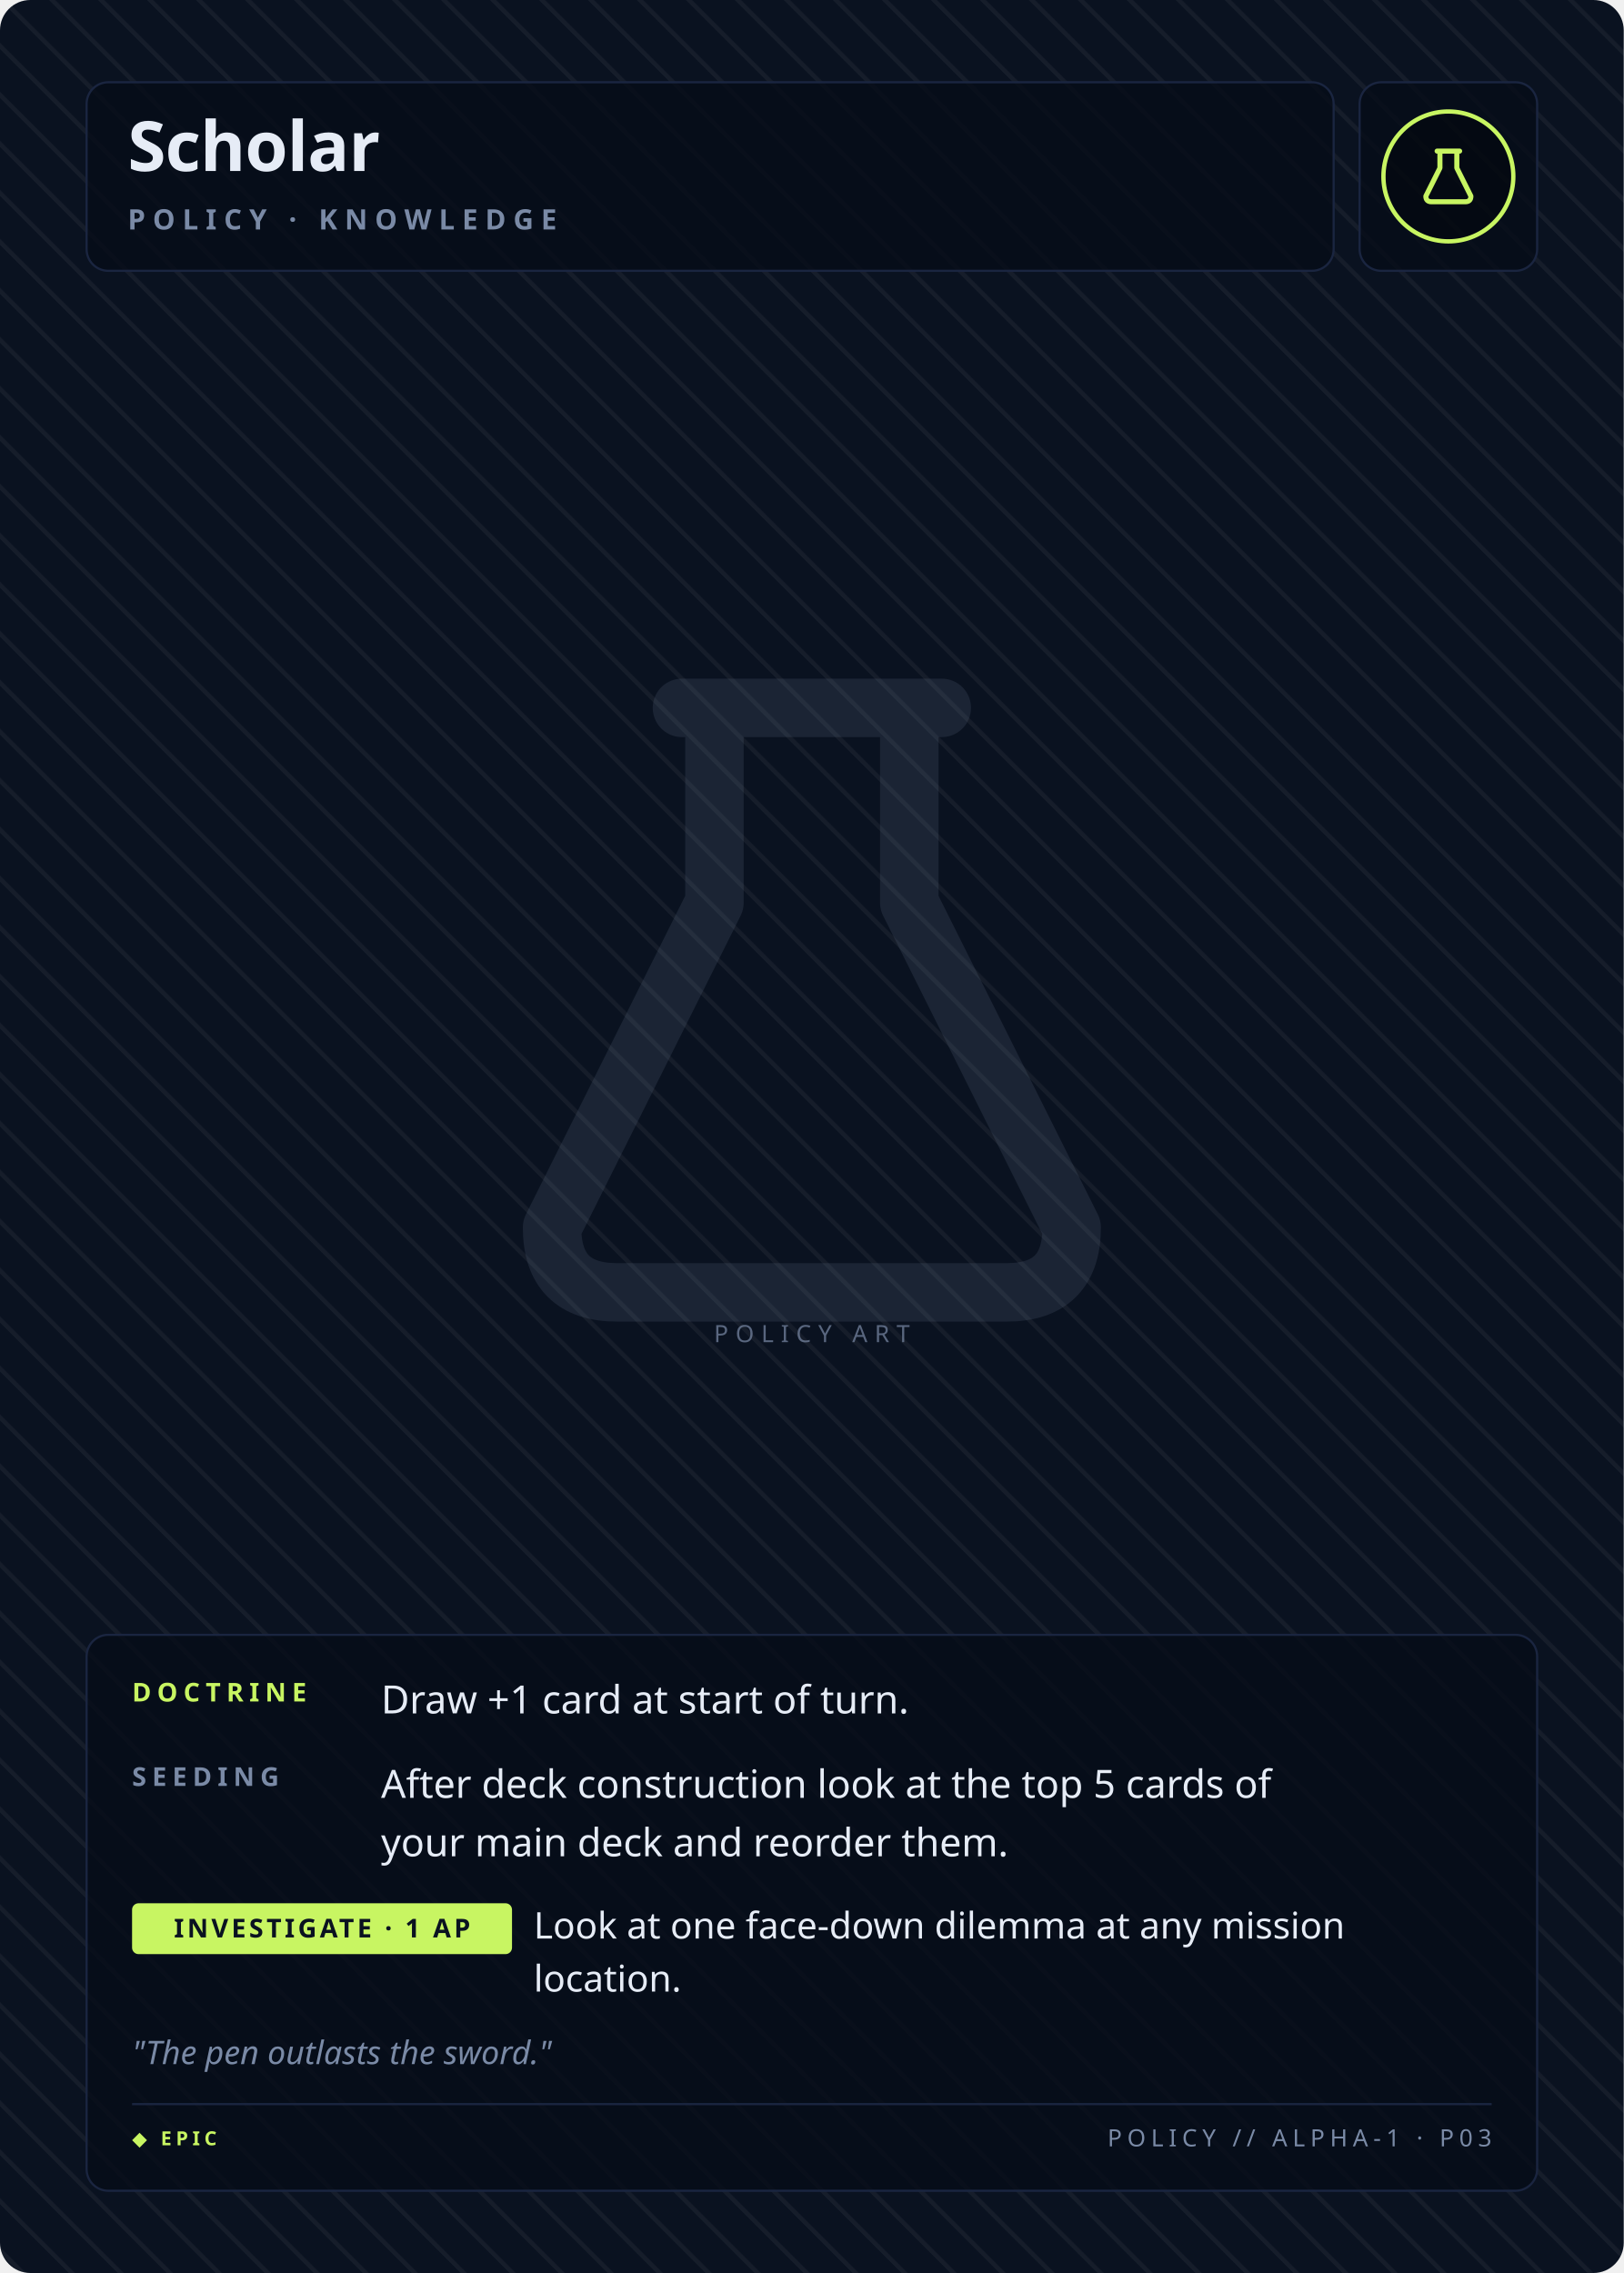
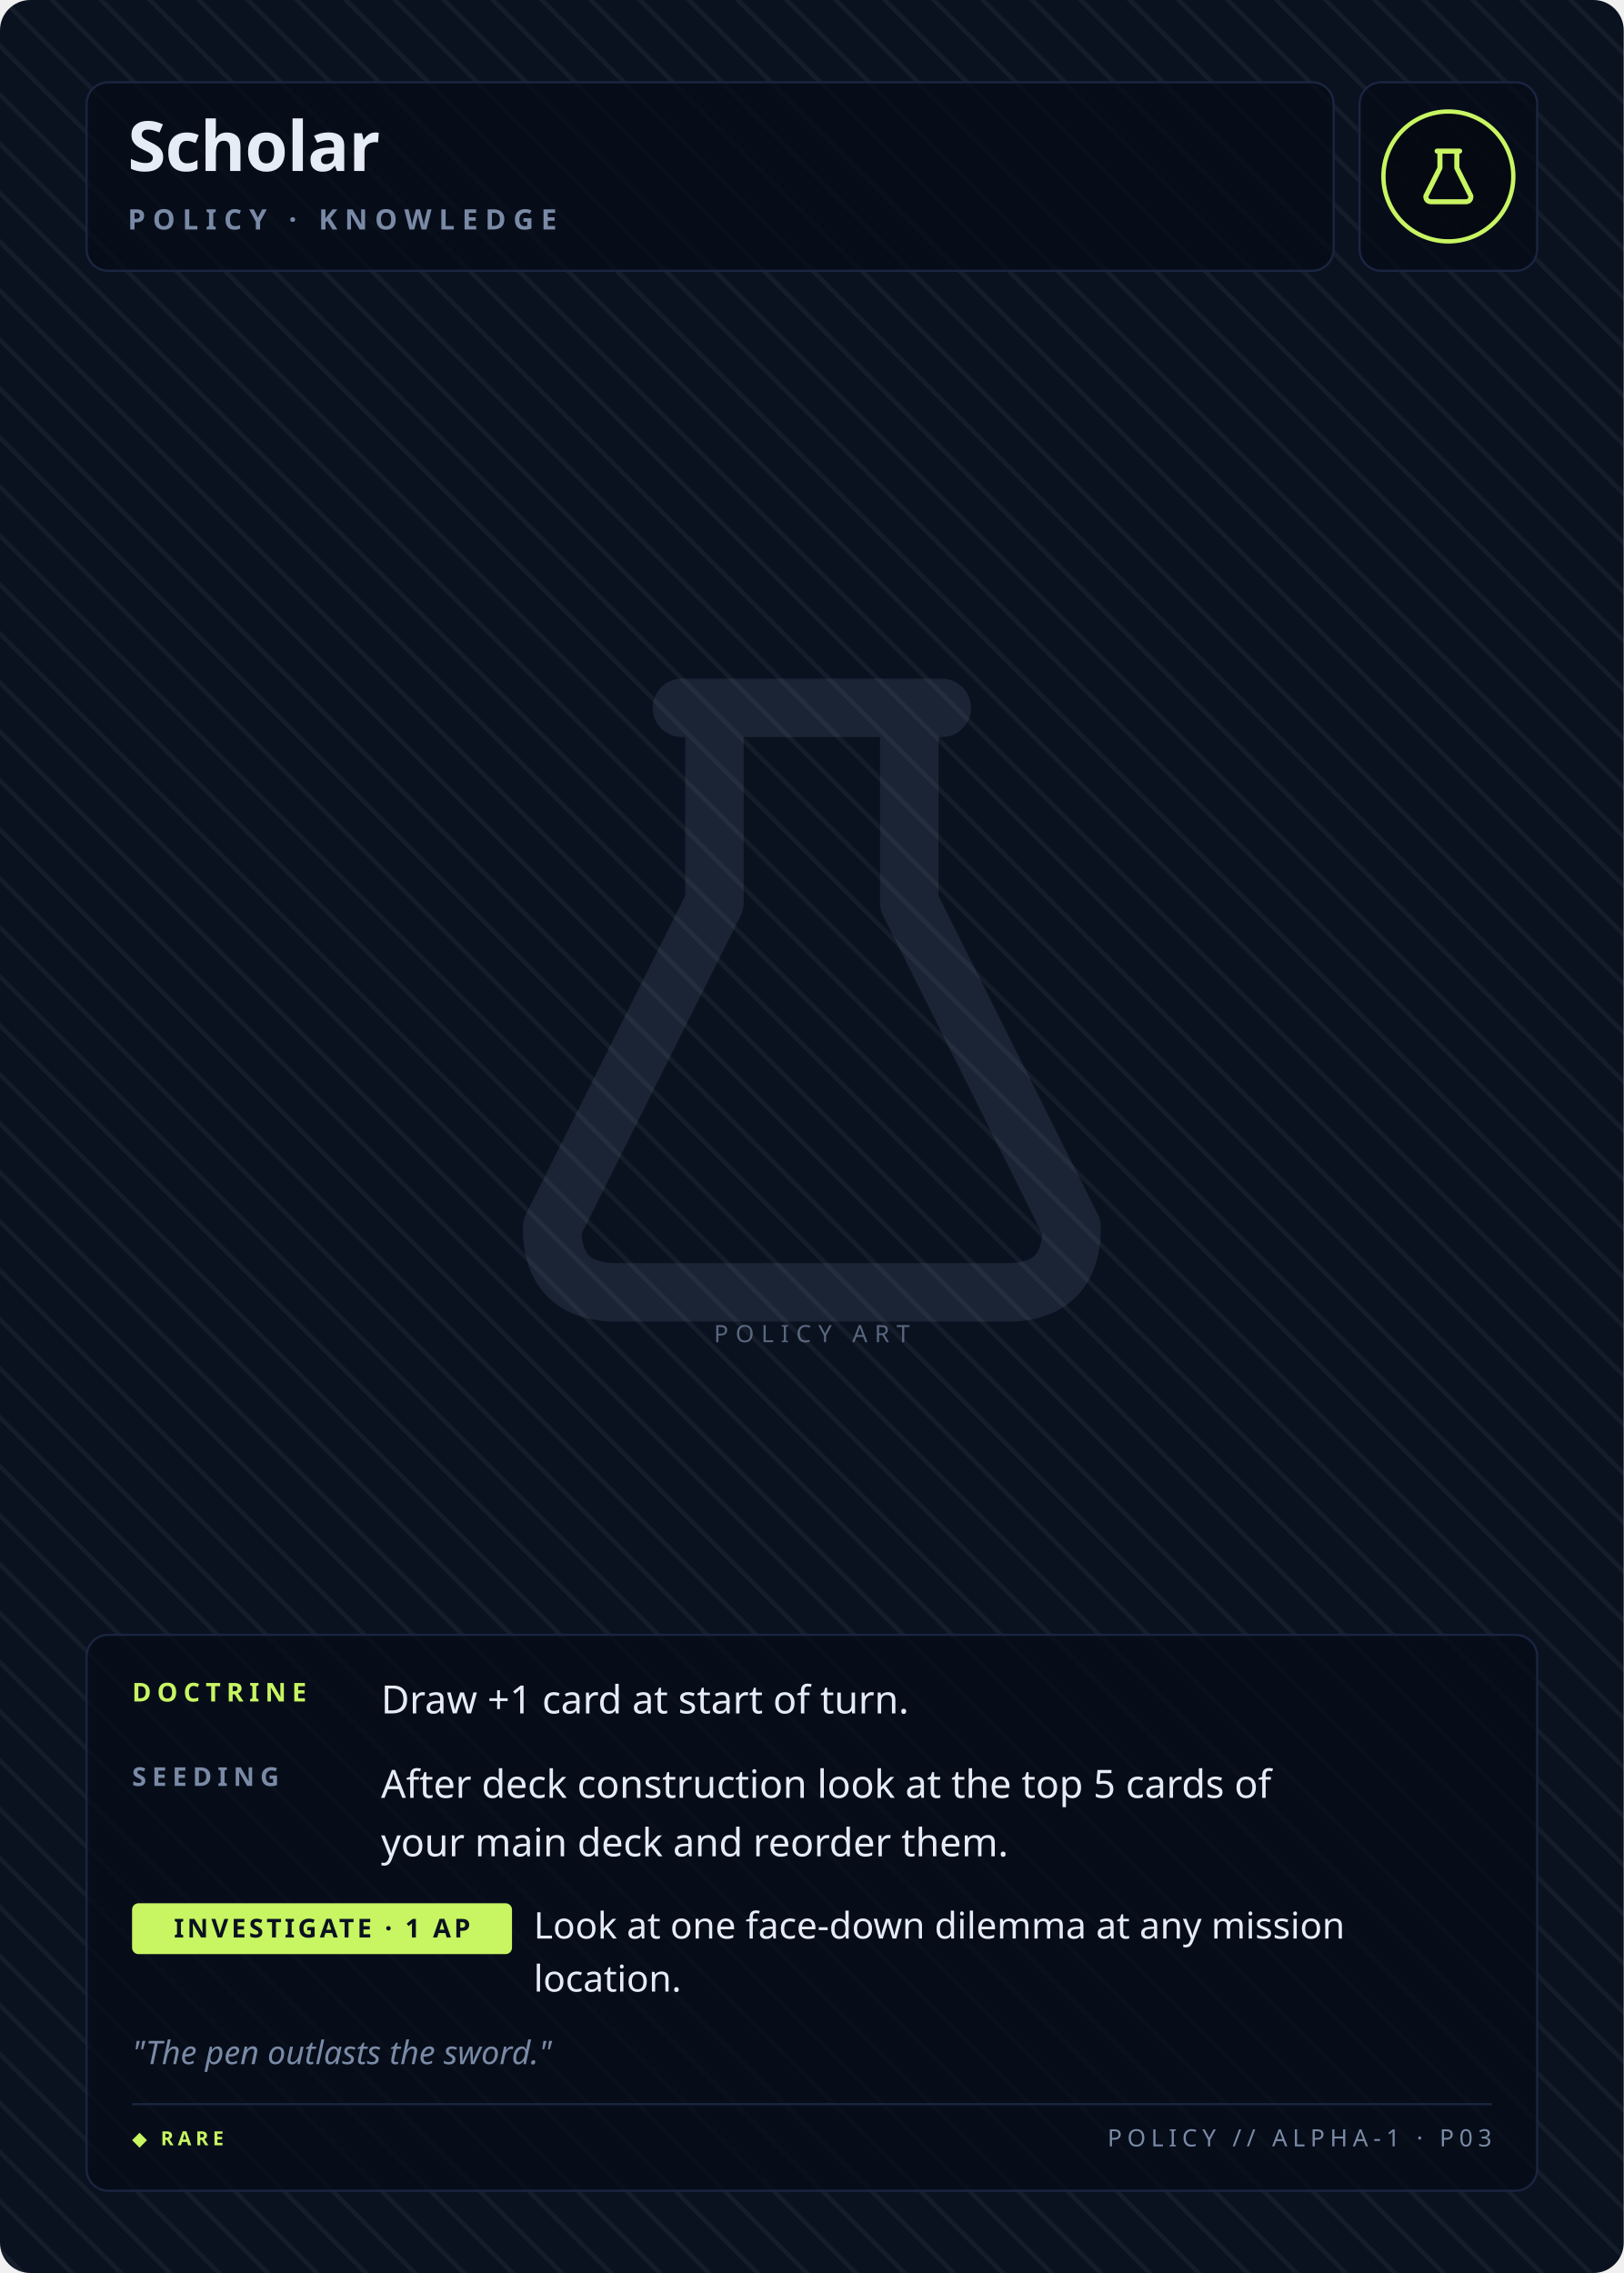
<svg xmlns="http://www.w3.org/2000/svg" width="750" height="1050" viewBox="0 0 750 1050">
  <defs>
    <clipPath id="pol-clip">
      <rect x="0" y="0" width="750" height="1050" rx="14" />
    </clipPath>
    <pattern id="pol-hatch" width="16" height="16" patternUnits="userSpaceOnUse" patternTransform="rotate(-45)">
      <rect width="2" height="16" fill="#ffffff" opacity="0.05" />
    </pattern>
  </defs>
  <g clip-path="url(#pol-clip)">
    <rect x="0" y="0" width="750" height="1050" rx="14" fill="#0a1220" />
    <rect x="0" y="0" width="750" height="1050" fill="url(#pol-hatch)" />
    <g transform="translate(195, 282) scale(15)" stroke="#7a8aa6" opacity="0.15" fill="none" stroke-width="1.8" stroke-linejoin="round">
      <path d="M9 3 V9 L4 19 Q4 21 6 21 H18 Q20 21 20 19 L15 9 V3" />
      <path d="M8 3 H16" stroke-linecap="round" />
    </g>
    <text x="375" y="620" text-anchor="middle" font-family="JetBrains Mono" font-size="11" letter-spacing="3.3" fill="#7a8aa6" opacity="0.7">POLICY ART</text>
    <rect x="40" y="38" width="576" height="87.1" rx="10" fill="#060c18" fill-opacity="0.78" stroke="#1a2540" stroke-width="1" />
    <text x="59" y="79" font-family="Space Grotesk" font-size="32" font-weight="700" letter-spacing="-0.32" fill="#e6ecf6">Scholar</text>
    <text x="59" y="106" font-family="JetBrains Mono" font-size="13" font-weight="600" letter-spacing="3.38" fill="#7a8aa6">POLICY · KNOWLEDGE</text>
    <rect x="628" y="38" width="82" height="87.1" rx="10" fill="#060c18" fill-opacity="0.78" stroke="#1a2540" stroke-width="1" />
    <circle cx="669" cy="81.5" r="30" fill="#000000" fill-opacity="0.3" stroke="#c8f562" stroke-width="2" />
    <g transform="translate(653.4, 65.9) scale(1.3)" stroke="#c8f562" fill="none" stroke-width="1.8" stroke-linejoin="round">
      <path d="M9 3 V9 L4 19 Q4 21 6 21 H18 Q20 21 20 19 L15 9 V3" />
      <path d="M8 3 H16" stroke-linecap="round" />
    </g>
    <rect x="40" y="755.2" width="670" height="256.8" rx="10" fill="#060c18" fill-opacity="0.78" stroke="#1a2540" stroke-width="1" />
    <text x="61" y="786" font-family="JetBrains Mono" font-size="12" font-weight="700" letter-spacing="2.64" fill="#c8f562">DOCTRINE</text>
    <text x="176" y="791.5" font-family="Space Grotesk" font-size="18" fill="#e6ecf6">Draw +1 card at start of turn.</text>
    <text x="61" y="825" font-family="JetBrains Mono" font-size="12" font-weight="700" letter-spacing="2.64" fill="#7a8aa6">SEEDING</text>
    <text x="176" y="830.5" font-family="Space Grotesk" font-size="18" fill="#e6ecf6">After deck construction look at the top 5 cards of</text>
    <text x="176" y="857.5" font-family="Space Grotesk" font-size="18" fill="#e6ecf6">your main deck and reorder them.</text>
    <rect x="61" y="879.2" width="175.5" height="23.5" rx="3" fill="#c8f562" />
    <text x="148.8" y="895" text-anchor="middle" font-family="JetBrains Mono" font-size="12" font-weight="800" letter-spacing="1.44" fill="#0a1220">INVESTIGATE · 1 AP</text>
    <text x="246.5" y="895.5" font-family="Space Grotesk" font-size="17" fill="#e6ecf6">Look at one face-down dilemma at any mission</text>
    <text x="246.5" y="920" font-family="Space Grotesk" font-size="17" fill="#e6ecf6">location.</text>
    <text x="61" y="953.5" font-family="Space Grotesk" font-size="15" font-style="italic" fill="#7a8aa6">"The pen outlasts the sword."</text>
    <line x1="61" y1="972" x2="689" y2="972" stroke="#1a2540" stroke-width="1" />
-     <text x="61" y="991" font-family="JetBrains Mono" font-size="9" font-weight="700" letter-spacing="1.98" fill="#c8f562">◆ EPIC</text>
+     <text x="61" y="991" font-family="JetBrains Mono" font-size="9" font-weight="700" letter-spacing="1.98" fill="#c8f562">◆ RARE</text>
    <text x="689" y="991.5" text-anchor="end" font-family="JetBrains Mono" font-size="11" letter-spacing="2.42" fill="#7a8aa6">POLICY // ALPHA-1 · P03</text>
  </g>
</svg>
